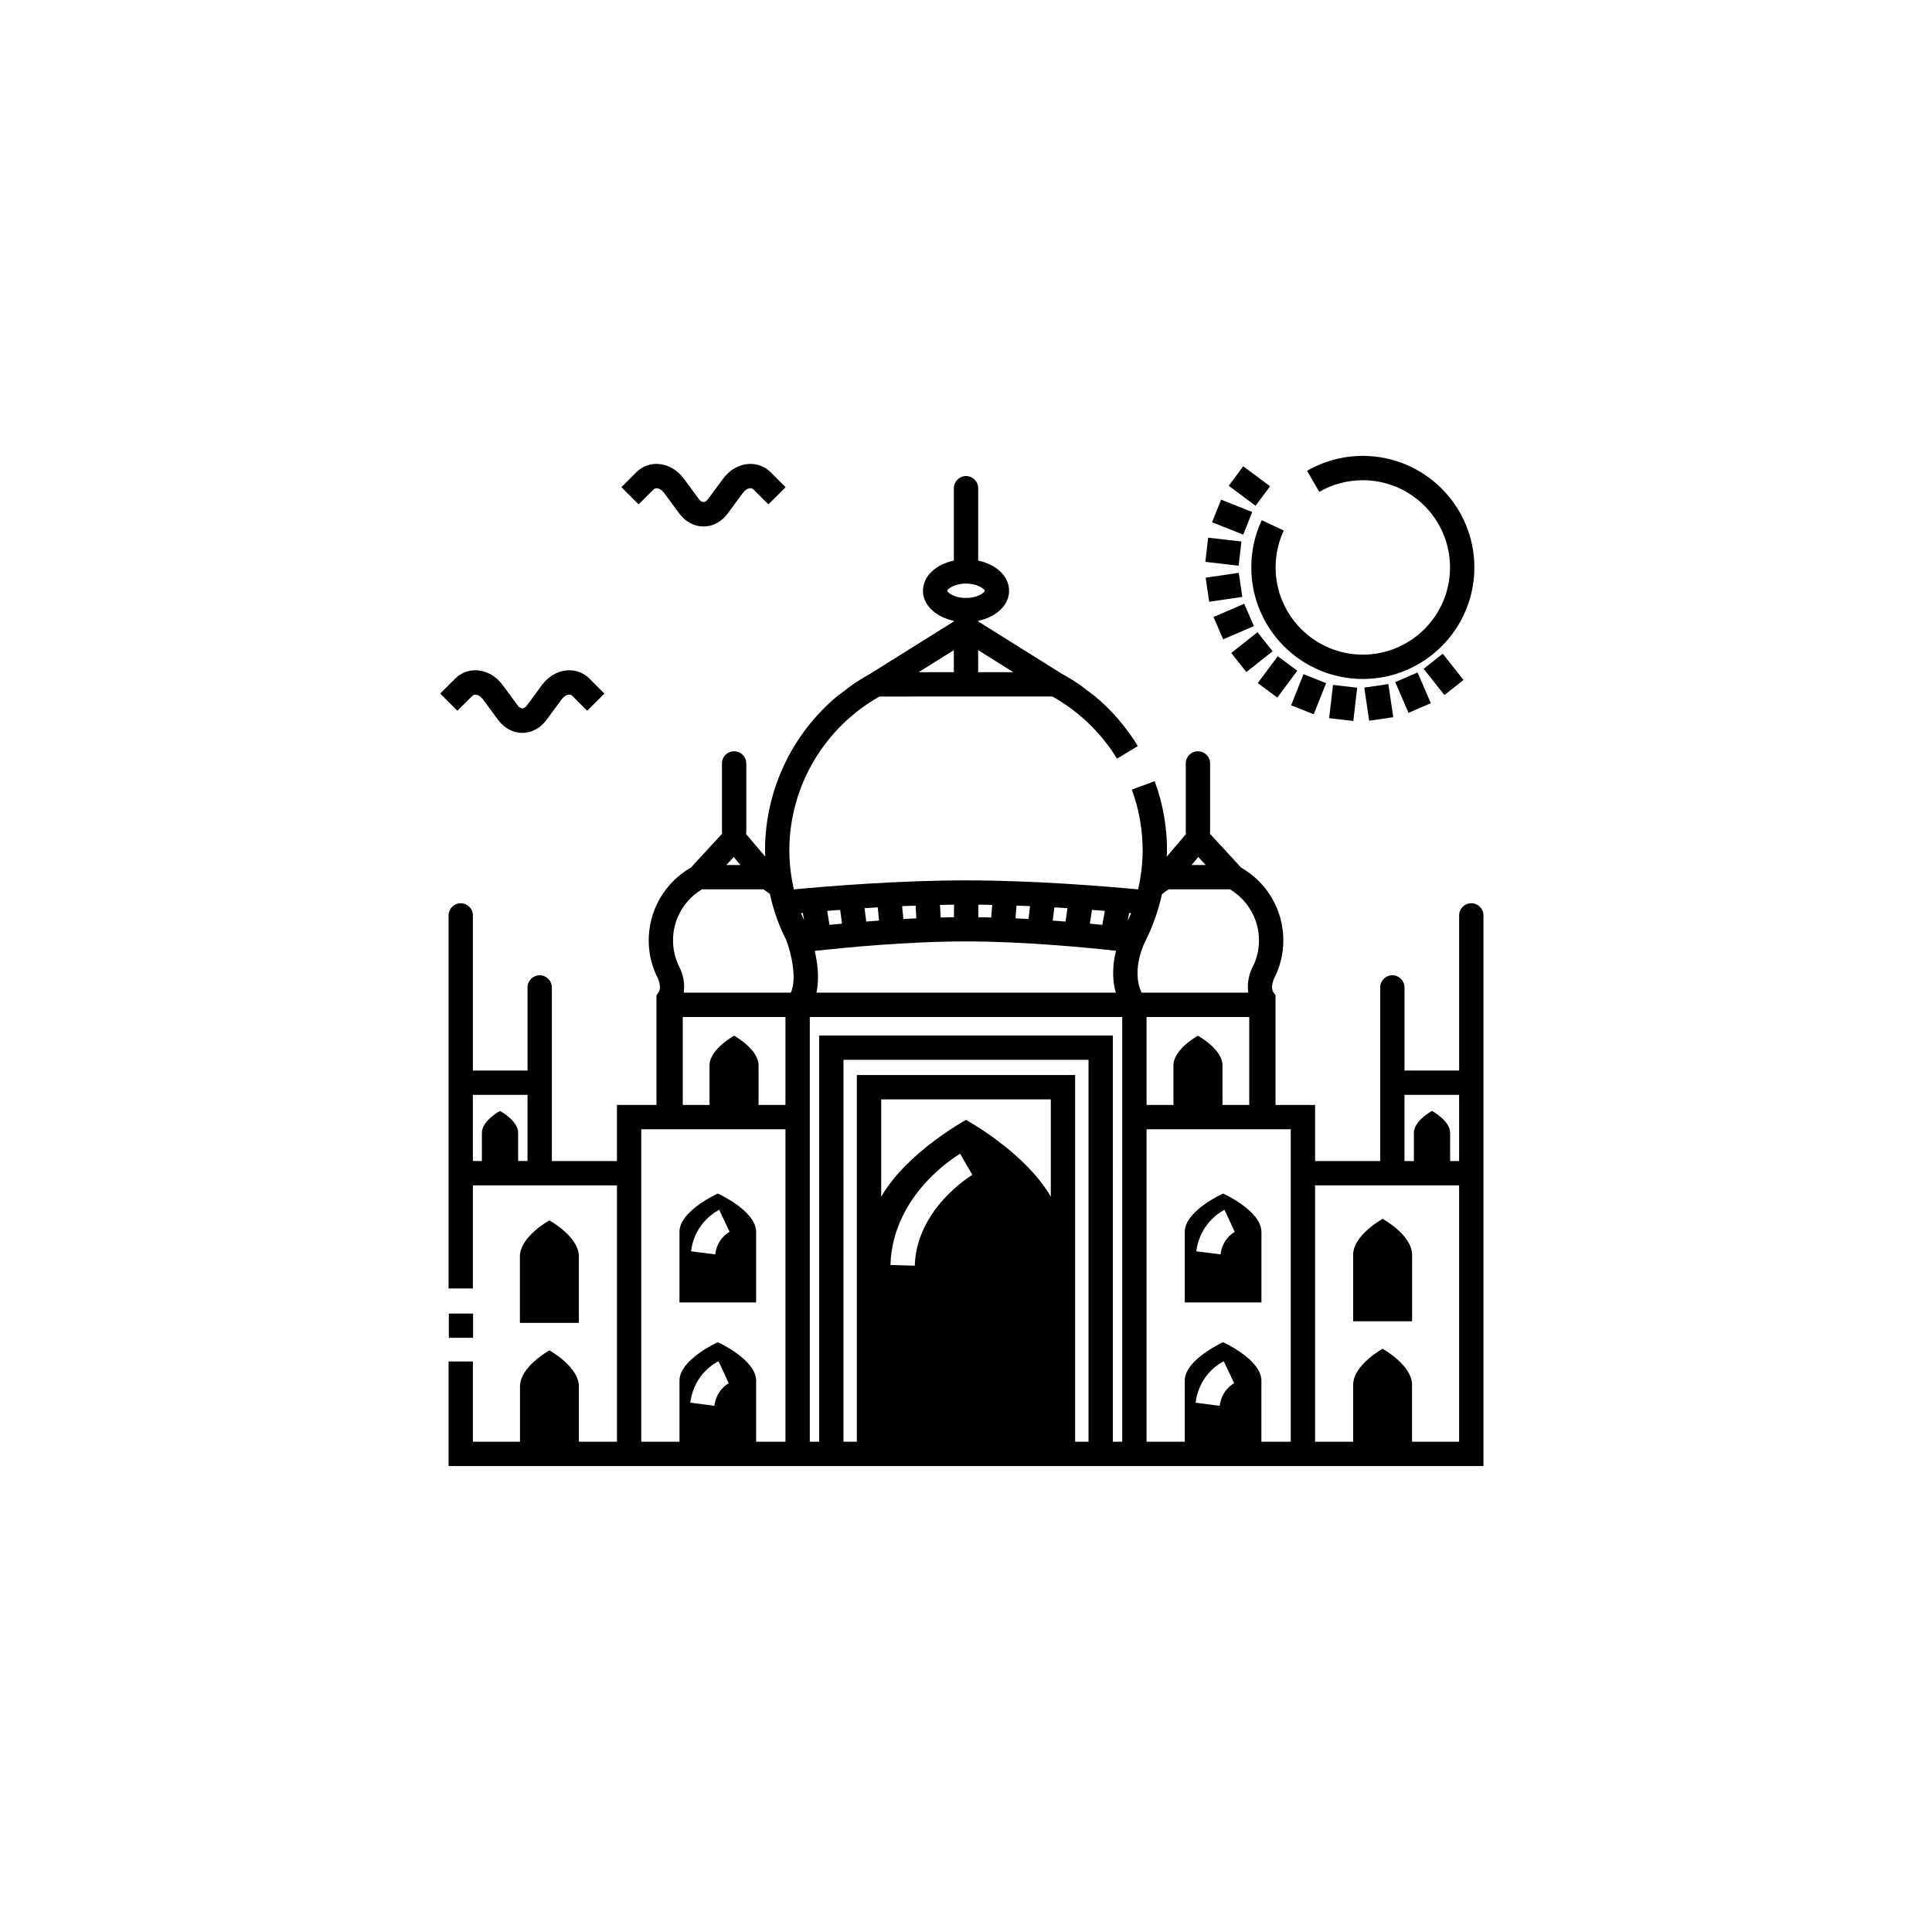
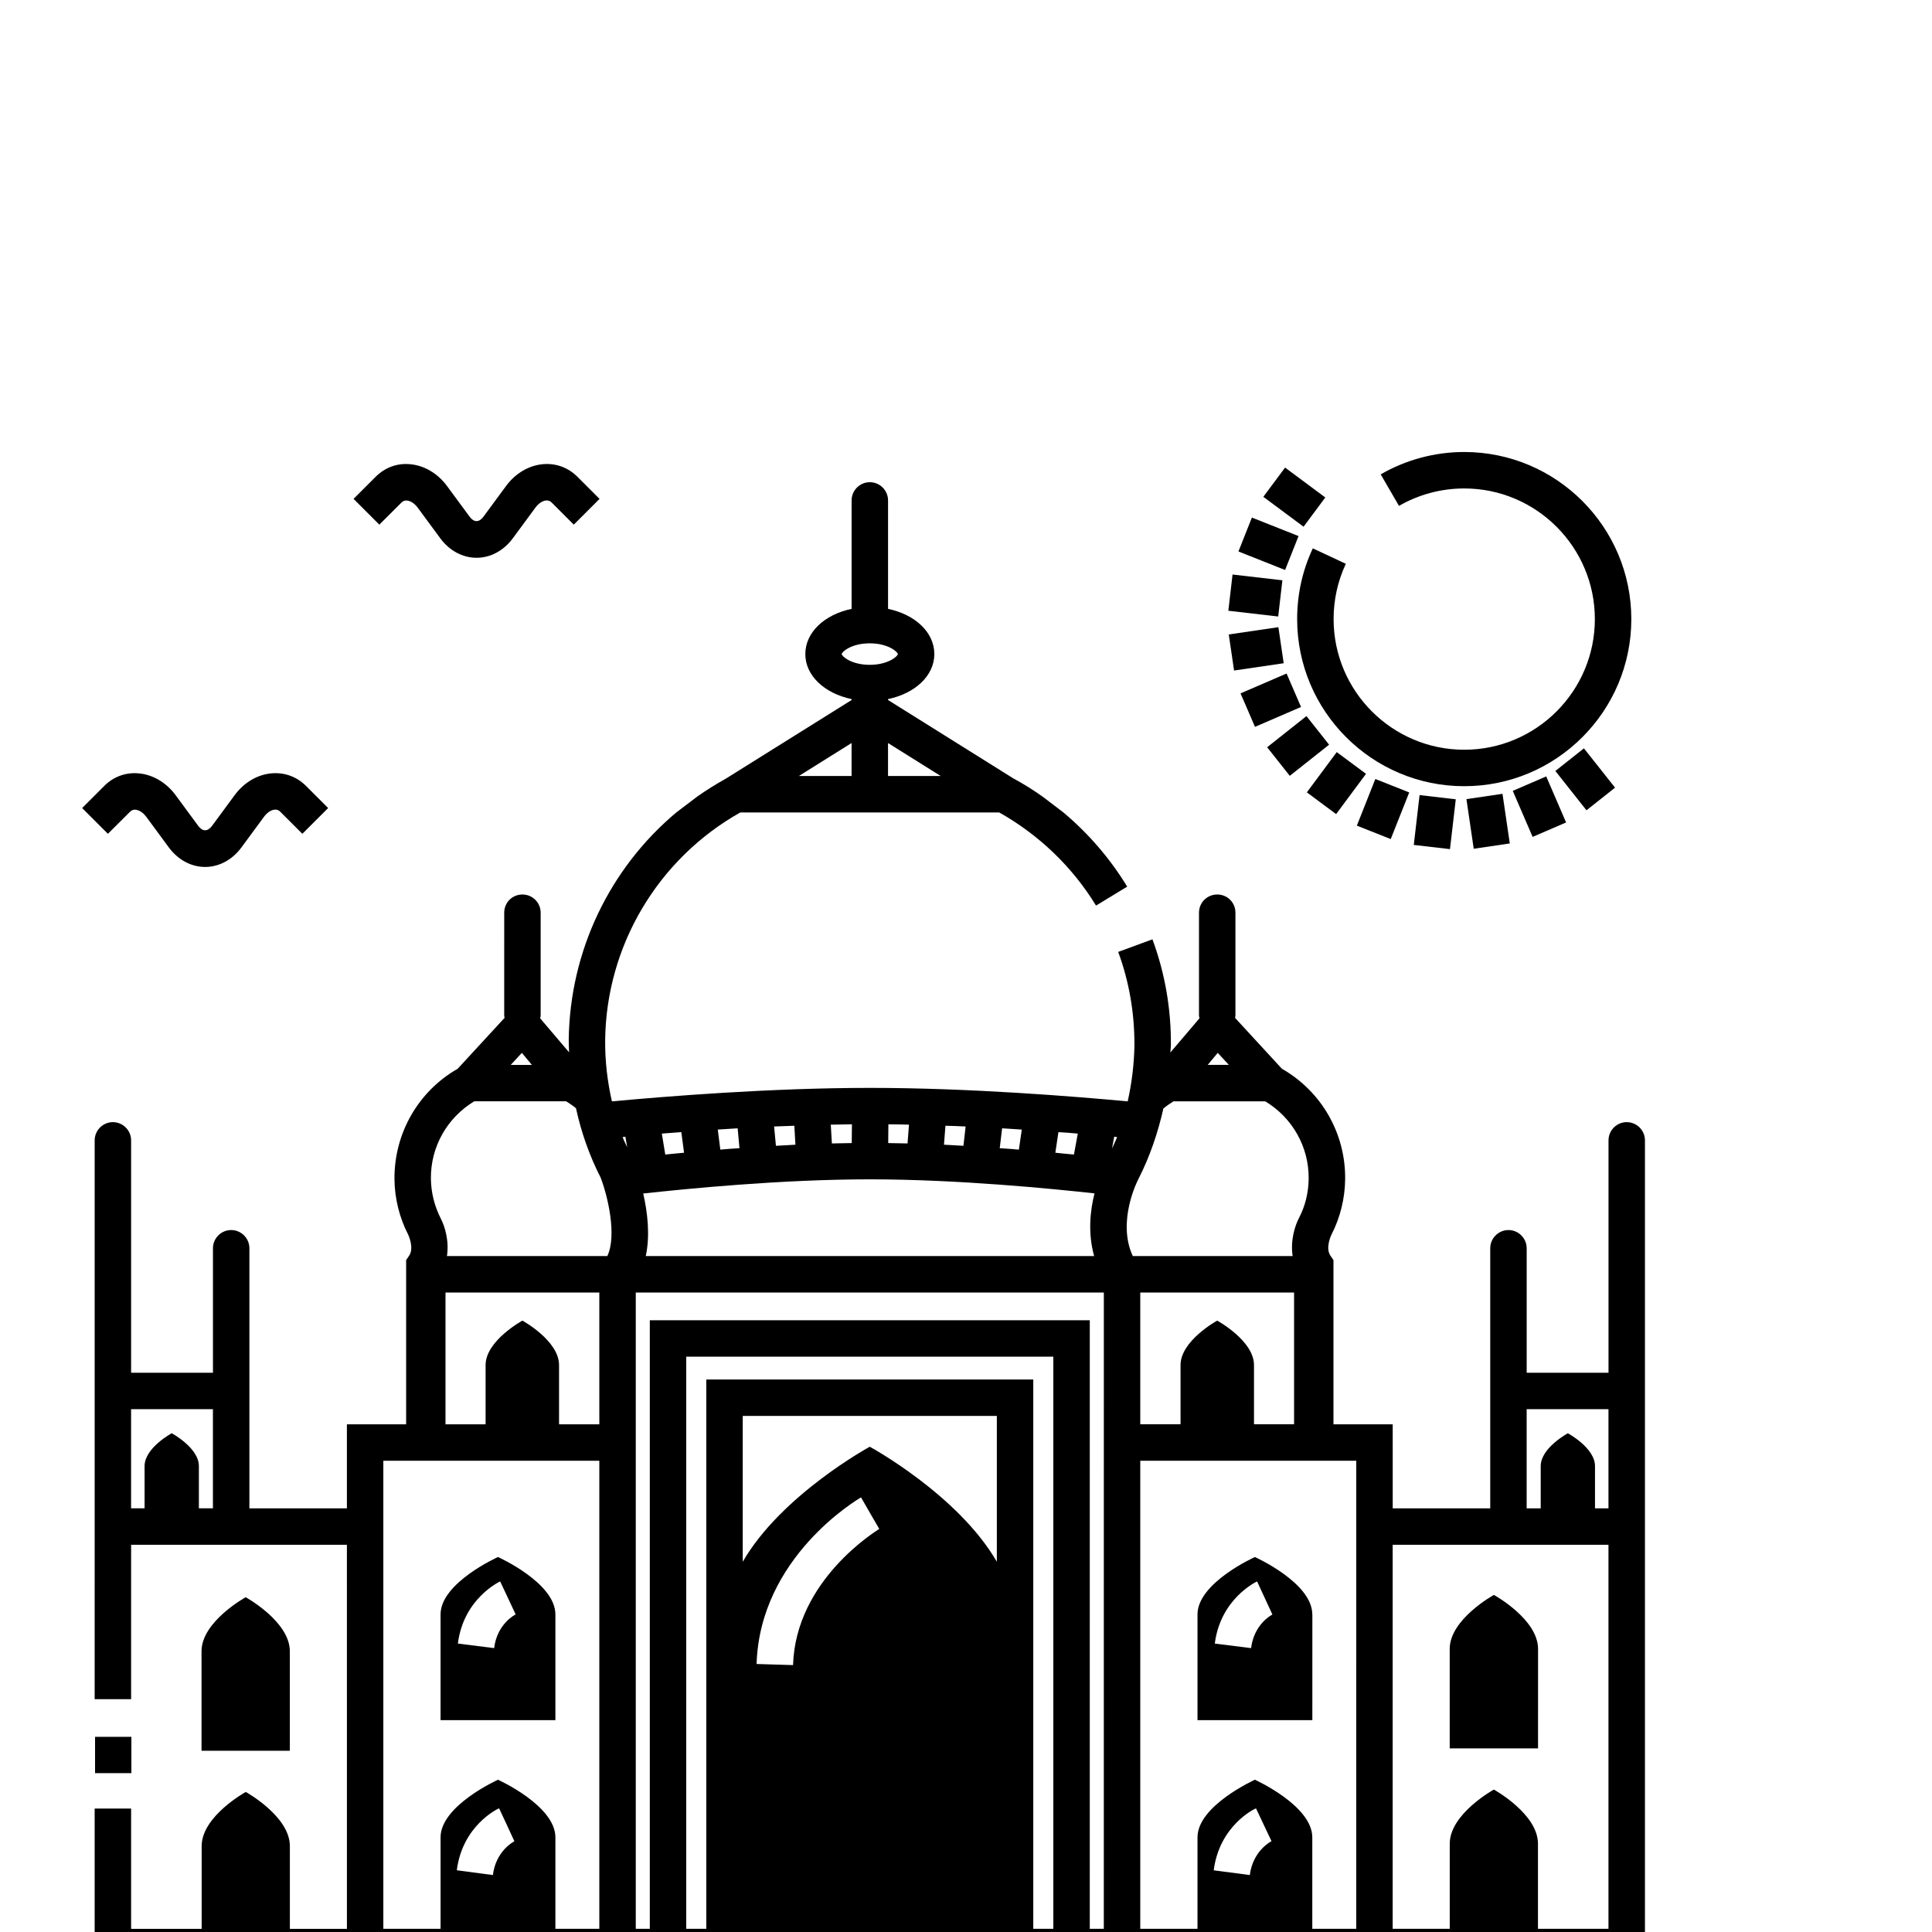
- <svg xmlns="http://www.w3.org/2000/svg" width="752pt" height="752pt" version="1.1" viewBox="0 0 752 752">
+ <svg xmlns="http://www.w3.org/2000/svg" width="752pt" height="752pt" version="1.1" viewBox="150 60 502 502">
  <g>
    <path d="m294.31 479.48c0-8.23-14.918-14.91-14.918-14.91s-14.918 6.676-14.918 14.91v27.473h29.836zm-15.914 8.758-9.426-1.184c1.469-11.602 10.609-15.961 10.988-16.148l4.027 8.57c-0.188 0.098-4.832 2.465-5.59 8.762z" />
    <path d="m490.98 479.48c0-8.23-14.914-14.91-14.914-14.91s-14.914 6.676-14.914 14.91v27.473h29.84l0.004-27.473zm-15.906 8.758-9.426-1.184c1.477-11.602 10.609-15.961 10.988-16.148l3.977 8.613c-0.426 0.195-4.781 2.613-5.539 8.719z" />
    <path d="m549.64 488.45c0-7.754-11.477-14.031-11.477-14.031s-11.477 6.281-11.477 14.031v25.844h22.949z" />
    <path d="m225.31 489.06c0-7.754-11.477-14.043-11.477-14.043s-11.469 6.289-11.469 14.043v25.844h22.945z" />
    <path d="m572.68 351.57c-2.602 0-4.734 2.133-4.734 4.734v60.383h-21.262v-32.344c0-2.606-2.133-4.734-4.734-4.734-2.606 0-4.734 2.133-4.734 4.734v67.578h-25.34l-0.004-21.832h-15.391v-42.668l-0.805-1.184c-1.367-2.035 0.242-5.356 0.289-5.445 2.269-4.406 3.504-9.426 3.551-14.398 0.137-11.887-6.16-22.828-16.438-28.699l-12.168-13.215c0-0.188 0.098-0.379 0.098-0.566v-26.758c0-2.652-2.078-4.734-4.734-4.734-2.609 0-4.734 2.082-4.734 4.734v26.754c0 0.238 0.098 0.426 0.137 0.664l-7.578 8.902c0.047-0.566 0.094-1.09 0.137-1.656 0.098-9.52-1.512-18.895-4.789-27.75l-8.902 3.269c2.883 7.812 4.262 16.008 4.219 24.391-0.098 4.926-0.707 9.754-1.746 14.445-13.734-1.277-40.965-3.504-66.918-3.504-26.047 0-53.324 2.227-67.105 3.504-1.184-5.211-1.801-10.512-1.754-15.914 0.285-24.578 13.734-47.121 35.094-59.148l67.297-0.008c10.277 5.777 19 14.113 25.156 24.199l8.098-4.926c-4.445-7.293-10.086-13.828-16.574-19.273l-5.352-4.074c-2.469-1.754-5.031-3.363-7.672-4.781l-32.543-20.363v-0.238c7.008-1.469 12.027-6.062 12.027-11.699 0-5.684-5.019-10.277-12.027-11.746v-28.18c0-2.606-2.133-4.734-4.734-4.734-2.606 0-4.734 2.133-4.734 4.734v28.18c-7.008 1.469-12.027 6.062-12.027 11.746 0 5.637 5.019 10.23 12.027 11.699v0.238l-32.727 20.461c-2.559 1.422-4.973 2.938-7.34 4.594l-5.492 4.168c-17.285 14.492-27.656 35.992-27.941 59.055 0 1.09 0.047 2.18 0.094 3.269l-7.531-8.855c0.047-0.238 0.141-0.426 0.141-0.664v-26.758c0-2.652-2.133-4.734-4.734-4.734-2.652 0-4.734 2.082-4.734 4.734l-0.004 26.754c0 0.188 0.094 0.379 0.094 0.566l-12.172 13.215c-10.277 5.871-16.527 16.812-16.434 28.699 0.047 4.973 1.277 9.992 3.598 14.488 0 0.051 1.562 3.32 0.238 5.356l-0.805 1.184v42.668h-15.391v21.828h-25.336v-67.574c0-2.606-2.133-4.734-4.734-4.734-2.606 0-4.734 2.133-4.734 4.734v32.344l-21.266 0.004v-60.383c0-2.606-2.133-4.734-4.734-4.734-2.606 0-4.734 2.133-4.734 4.734l-0.004 145.2h9.473v-40.117h56.07l0.004 99.789h-14.824v-21.496c0-7.769-11.461-14.07-11.461-14.07s-11.461 6.297-11.461 14.07v21.496h-18.328v-31.258h-9.473v40.727h402.82v-214.34c0-2.606-2.125-4.734-4.734-4.734zm-178.25-89.934h-13.691v-8.57zm-25.723-31.684c0-0.52 2.414-2.793 7.293-2.793 4.832 0 7.293 2.273 7.293 2.793s-2.469 2.793-7.293 2.793c-4.875 0-7.293-2.273-7.293-2.793zm2.559 23.109v8.57h-13.688zm-165.94 198.85h-3.648v-10.98c0-4.734-7.055-8.523-7.055-8.523s-7.055 3.789-7.055 8.523v10.98h-3.508v-25.758h21.266zm80.27-118.34 2.606 3.125h-5.492zm-7.527 213.63-9.375-1.242c1.469-11.598 10.562-15.953 10.988-16.094l1.988 4.254 1.988 4.309c-0.43 0.203-4.832 2.66-5.59 8.773zm27.656 13.973h-11.414v-23.773c0-8.242-14.918-14.965-14.918-14.965s-14.918 6.727-14.918 14.965v23.773h-14.871v-121.62h56.121zm0-131.09h-10.465v-15.391c0-6.348-9.52-11.551-9.52-11.551s-9.566 5.215-9.566 11.551v15.391h-10.418v-34.238h39.969zm2.082-43.719h-41.676c0.617-3.977-0.566-7.809-1.656-9.855-1.609-3.219-2.461-6.629-2.512-10.23-0.094-8.289 4.215-15.863 11.27-20.129h23.867c0.898 0.566 1.754 1.137 2.559 1.801 1.375 6.297 3.504 12.359 6.394 17.996 1.801 4.652 4.312 14.977 1.754 20.418zm158.6-52.797 2.891 3.125h-5.492zm-41.391 20.598c1.703 0.094 3.414 0.238 5.031 0.379l-0.996 5.445c-1.516-0.141-3.125-0.285-4.836-0.473zm-14.633-0.992c1.754 0.094 3.457 0.238 5.113 0.332l-0.758 5.211c-1.609-0.141-3.258-0.285-4.973-0.379zm-14.727-0.664c1.746 0.047 3.496 0.094 5.246 0.188l-0.566 5.019c-1.656-0.094-3.359-0.188-5.059-0.285zm-14.824-0.379c1.758 0 3.551 0.047 5.356 0.094l-0.379 4.879c-1.656-0.047-3.371-0.047-5.023-0.094zm-9.473 0-0.047 4.879c-1.75 0.047-3.457 0.047-5.16 0.094l-0.285-4.879c1.801-0.047 3.644-0.047 5.492-0.094zm-14.965 0.379 0.285 4.926c-1.703 0.094-3.41 0.188-5.066 0.285l-0.473-5.019c1.703-0.051 3.453-0.145 5.254-0.191zm-14.727 0.664 0.473 5.16c-1.703 0.094-3.363 0.238-4.973 0.379l-0.664-5.211c1.66-0.094 3.41-0.234 5.164-0.328zm-14.637 0.992 0.711 5.352c-1.754 0.141-3.363 0.332-4.879 0.473l-0.898-5.445c1.609-0.141 3.316-0.234 5.066-0.379zm48.969 12.266c22.969 0 47.547 2.461 58.391 3.648-1.137 4.5-1.754 10.324-0.098 16.285h-116.5c1.184-5.441 0.426-11.512-0.664-16.25 10.758-1.172 35.668-3.684 58.871-3.684zm-64.215-10.984c0.238-0.047 0.473-0.047 0.711-0.094l0.473 2.746c-0.426-0.902-0.852-1.754-1.184-2.652zm44.277 137.2-9.473-0.285c0.852-27.75 26.094-42.68 27.137-43.289l2.891 5.023 1.848 3.172c-0.852 0.566-21.738 13.316-22.402 35.379zm52.953-26.852c-10.094-17.434-33.016-29.883-33.016-29.883s-22.922 12.449-33.008 29.883v-37.887h66.023zm14.676 95.379h-5.211v-142.74h-84.961v142.74h-5.211l0.004-148.66h95.379zm13.117 0h-3.648l0.004-158.13h-114.32v158.13h-3.648v-165.33h121.62zm2.133-202.74 0.566-3.078c0.238 0.047 0.516 0.047 0.758 0.094-0.379 0.996-0.898 1.992-1.324 2.984zm6.867 7.91c2.984-5.871 5.059-12.027 6.484-18.328 0.805-0.664 1.699-1.277 2.609-1.848h23.867c7.051 4.262 11.359 11.84 11.27 20.129-0.047 3.598-0.895 7.055-2.469 10.086-1.129 2.125-2.312 5.969-1.695 9.988h-41.535c-4.215-9.086 1.324-19.789 1.469-20.027zm20.461 36.797s-9.523 5.211-9.523 11.547v15.391h-10.465v-34.234h39.965v34.234h-10.414v-15.391c0-6.336-9.562-11.547-9.562-11.547zm8.473 144.06-9.371-1.23c1.469-11.598 10.555-15.965 10.98-16.098l4.031 8.523c-0.195 0.098-4.836 2.508-5.641 8.805zm27.652 13.973h-11.414v-23.773c0-8.242-14.914-14.965-14.914-14.965s-14.914 6.727-14.914 14.965v23.773h-14.871v-121.62h56.121l-0.004 121.62zm65.543 0h-18.32v-22.117c0-7.766-11.461-14.066-11.461-14.066s-11.461 6.297-11.461 14.066v22.117h-14.828v-99.785h56.07zm0-109.26h-3.5v-10.98c0-4.734-7.055-8.523-7.055-8.523s-7.051 3.789-7.051 8.523v10.98h-3.652v-25.758h21.258z" />
    <path d="m174.7 511.29h9.438v9.434h-9.438z" />
    <path d="m491.11 202.48c-2.699 5.773-4.066 11.957-4.066 18.383 0 23.941 19.469 43.418 43.41 43.418 23.949 0 43.418-19.477 43.418-43.418 0-23.941-19.469-43.418-43.418-43.418-7.625 0-15.133 2.008-21.699 5.812l4.75 8.191c5.121-2.965 10.98-4.531 16.949-4.531 18.719 0 33.945 15.227 33.945 33.945s-15.227 33.945-33.945 33.945c-18.711 0-33.938-15.227-33.938-33.945 0-5.023 1.07-9.859 3.176-14.367z" />
    <path d="m482.17 222.96 1.379 9.371-12.895 1.895-1.379-9.371z" />
    <path d="m482.12 220.19-12.953-1.496 1.09-9.41 12.953 1.496z" />
    <path d="m483.91 208.1-12.121-4.809 3.496-8.809 12.121 4.809z" />
    <path d="m488.71 196.86-10.453-7.769 5.648-7.598 10.453 7.769z" />
    <path d="m562.22 270.54-8.086-10.215 7.426-5.879 8.086 10.215z" />
    <path d="m551.76 261.74 5.164 11.961-8.691 3.754-5.164-11.961z" />
    <path d="m531.03 267.64 9.371-1.379 1.895 12.895-9.371 1.379z" />
    <path d="m517.35 279.54 1.504-12.949 9.406 1.094-1.504 12.949z" />
    <path d="m511.36 278.02-8.805-3.492 4.805-12.117 8.805 3.492z" />
    <path d="m497.17 271.53-7.606-5.648 7.769-10.461 7.606 5.648z" />
    <path d="m485.13 261.59-5.883-7.43 10.215-8.094 5.883 7.43z" />
    <path d="m476.09 248.86-3.754-8.695 11.961-5.164 3.754 8.695z" />
    <path d="m254.32 190.58c0.398-0.398 0.867-0.562 1.391-0.527 0.965 0.074 2.016 0.766 2.824 1.855l5.863 7.957c2.371 3.219 5.812 5.066 9.43 5.066s7.055-1.852 9.43-5.078l5.863-7.961c0.801-1.09 1.855-1.781 2.812-1.855 0.543-0.027 0.996 0.125 1.398 0.527l5.754 5.758 6.699-6.695-5.762-5.758c-2.363-2.359-5.492-3.527-8.805-3.273-3.731 0.285-7.277 2.356-9.727 5.684l-5.863 7.961c-1.141 1.547-2.473 1.555-3.613 0l-5.863-7.957c-2.453-3.328-6.004-5.398-9.73-5.68-3.324-0.281-6.441 0.91-8.801 3.269l-5.75 5.75 6.695 6.695z" />
    <path d="m183.8 270.91c0.395-0.398 0.871-0.562 1.387-0.523 0.965 0.074 2.016 0.766 2.824 1.855l5.863 7.957c2.371 3.219 5.812 5.066 9.43 5.066 3.617 0 7.055-1.852 9.43-5.078l5.863-7.961c0.801-1.09 1.855-1.781 2.812-1.855 0.555-0.043 0.996 0.125 1.398 0.527l5.754 5.754 6.699-6.695-5.758-5.758c-2.363-2.363-5.473-3.516-8.805-3.273-3.731 0.285-7.277 2.356-9.727 5.684l-5.863 7.961c-1.141 1.547-2.473 1.555-3.613 0l-5.863-7.957c-2.457-3.328-6.004-5.398-9.738-5.68-3.305-0.273-6.441 0.91-8.793 3.269l-5.754 5.754 6.691 6.695z" />
  </g>
</svg>
